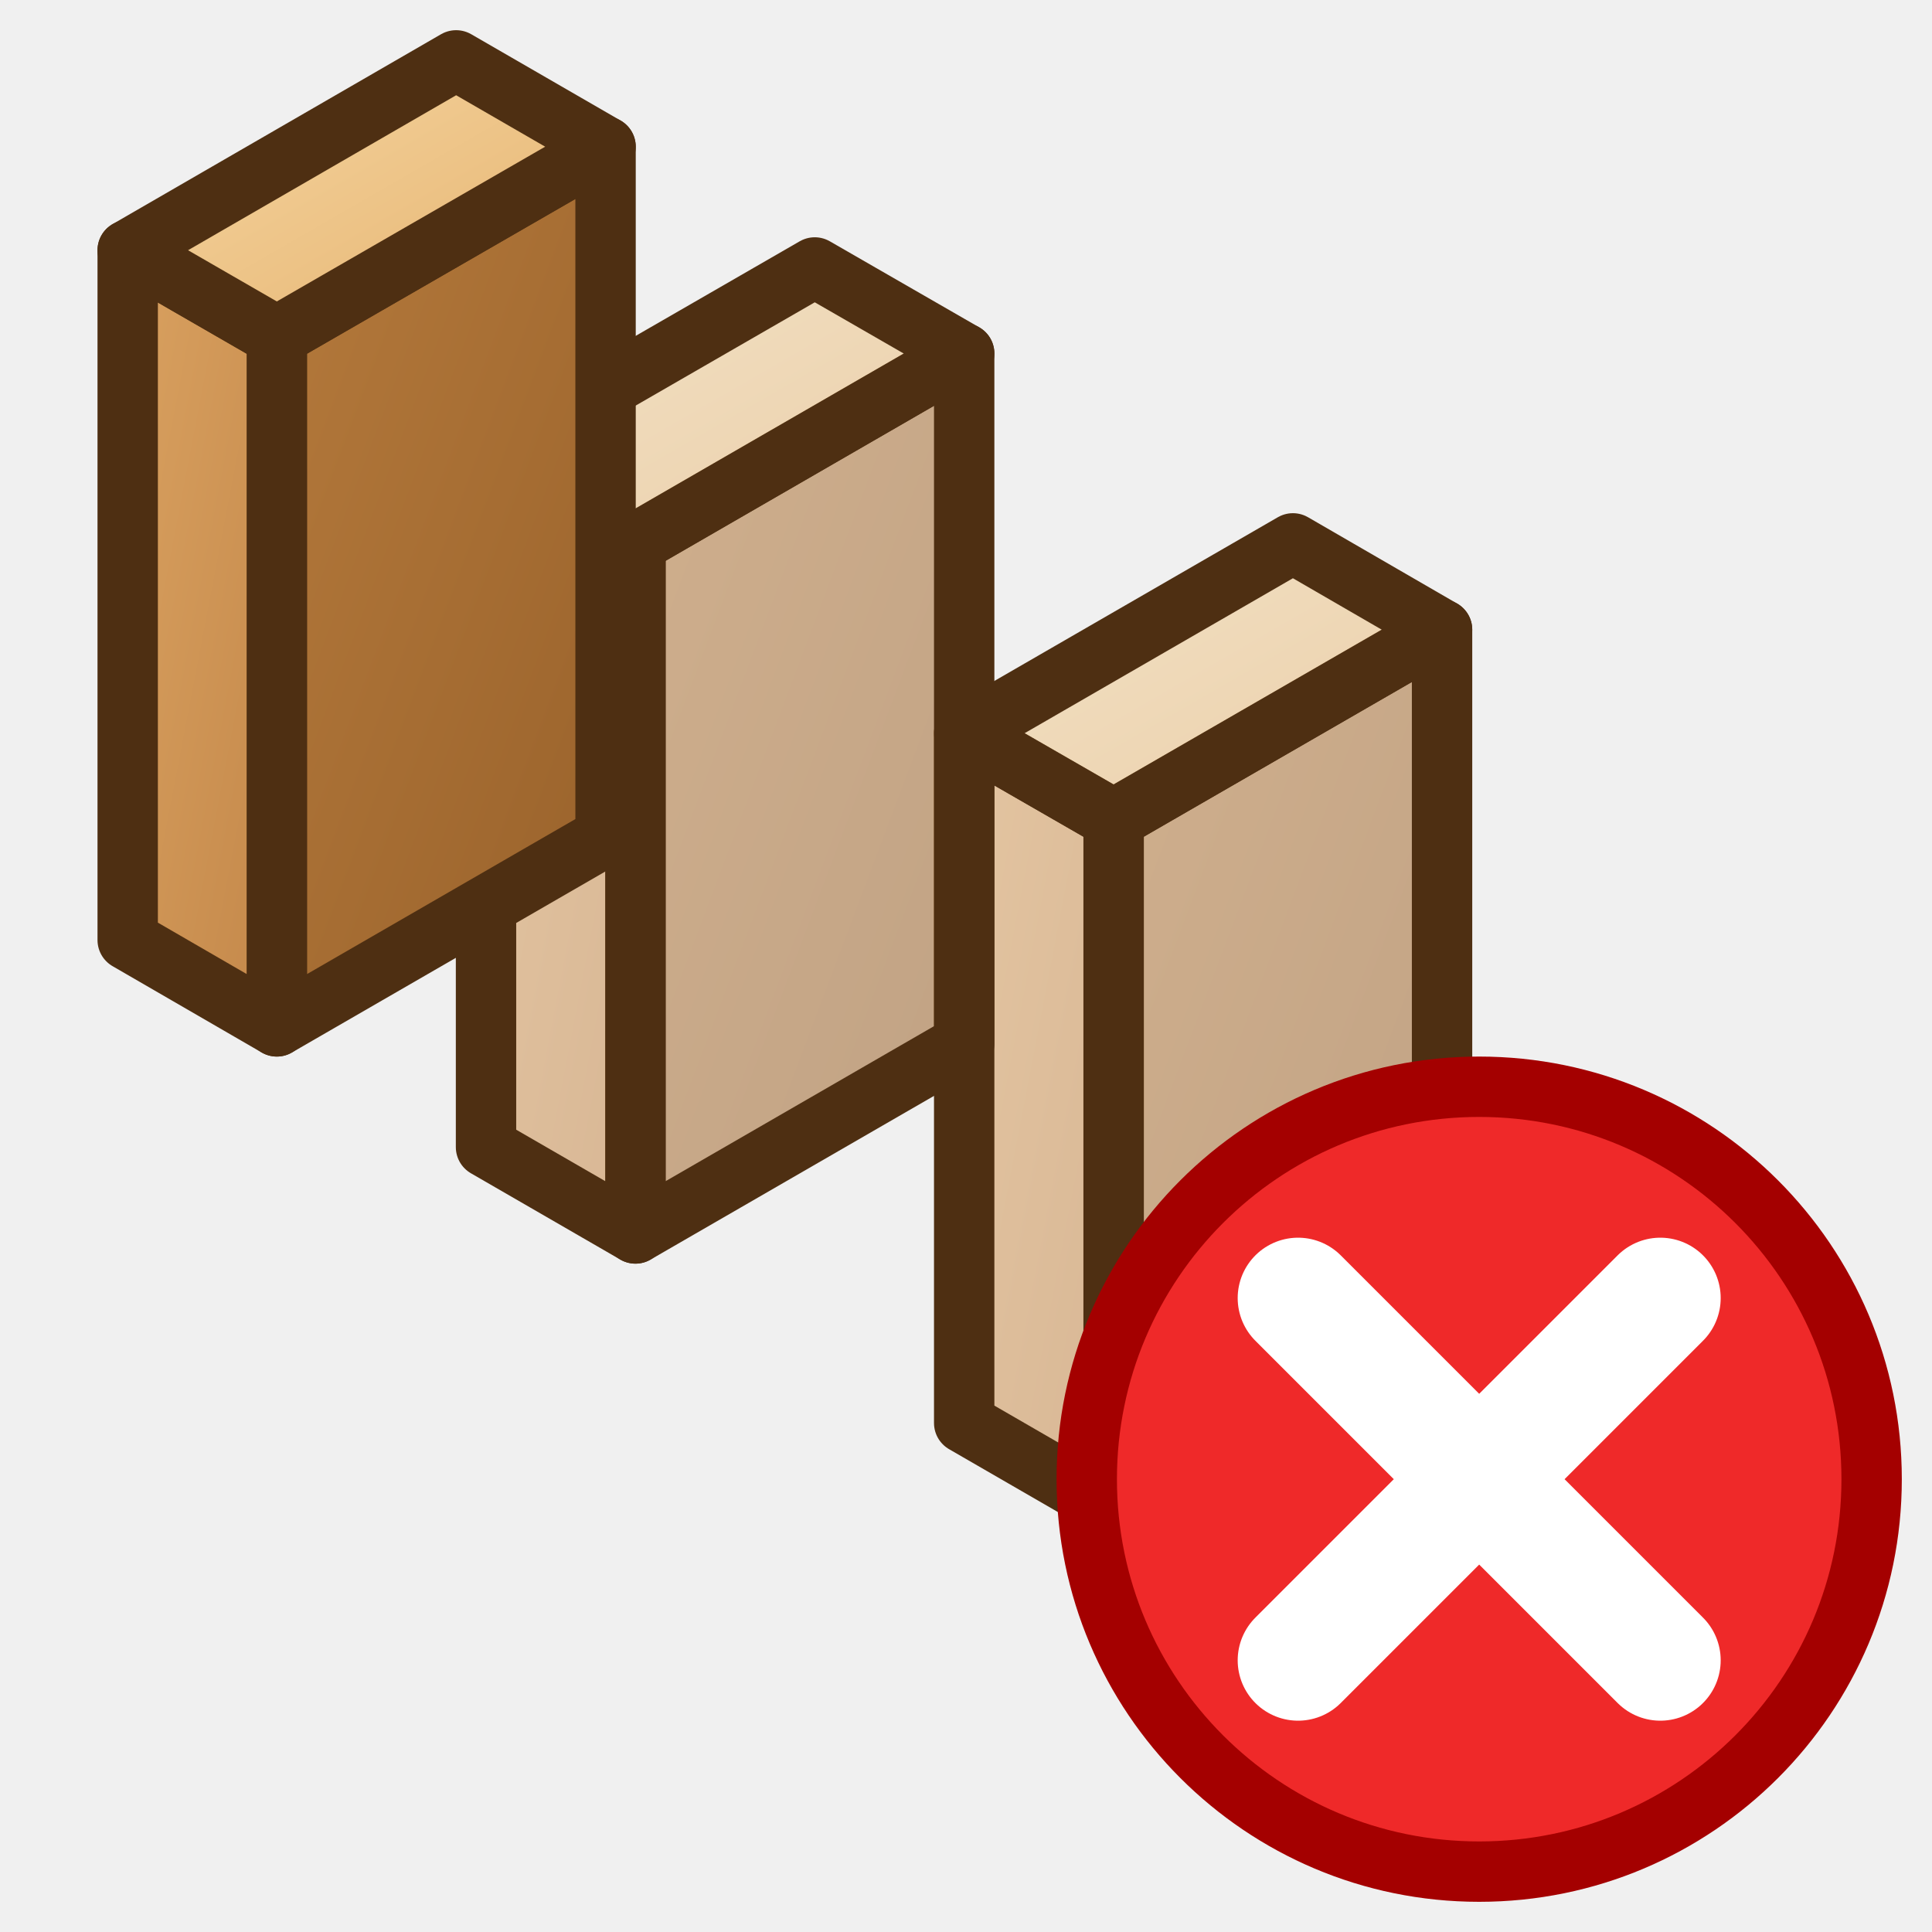
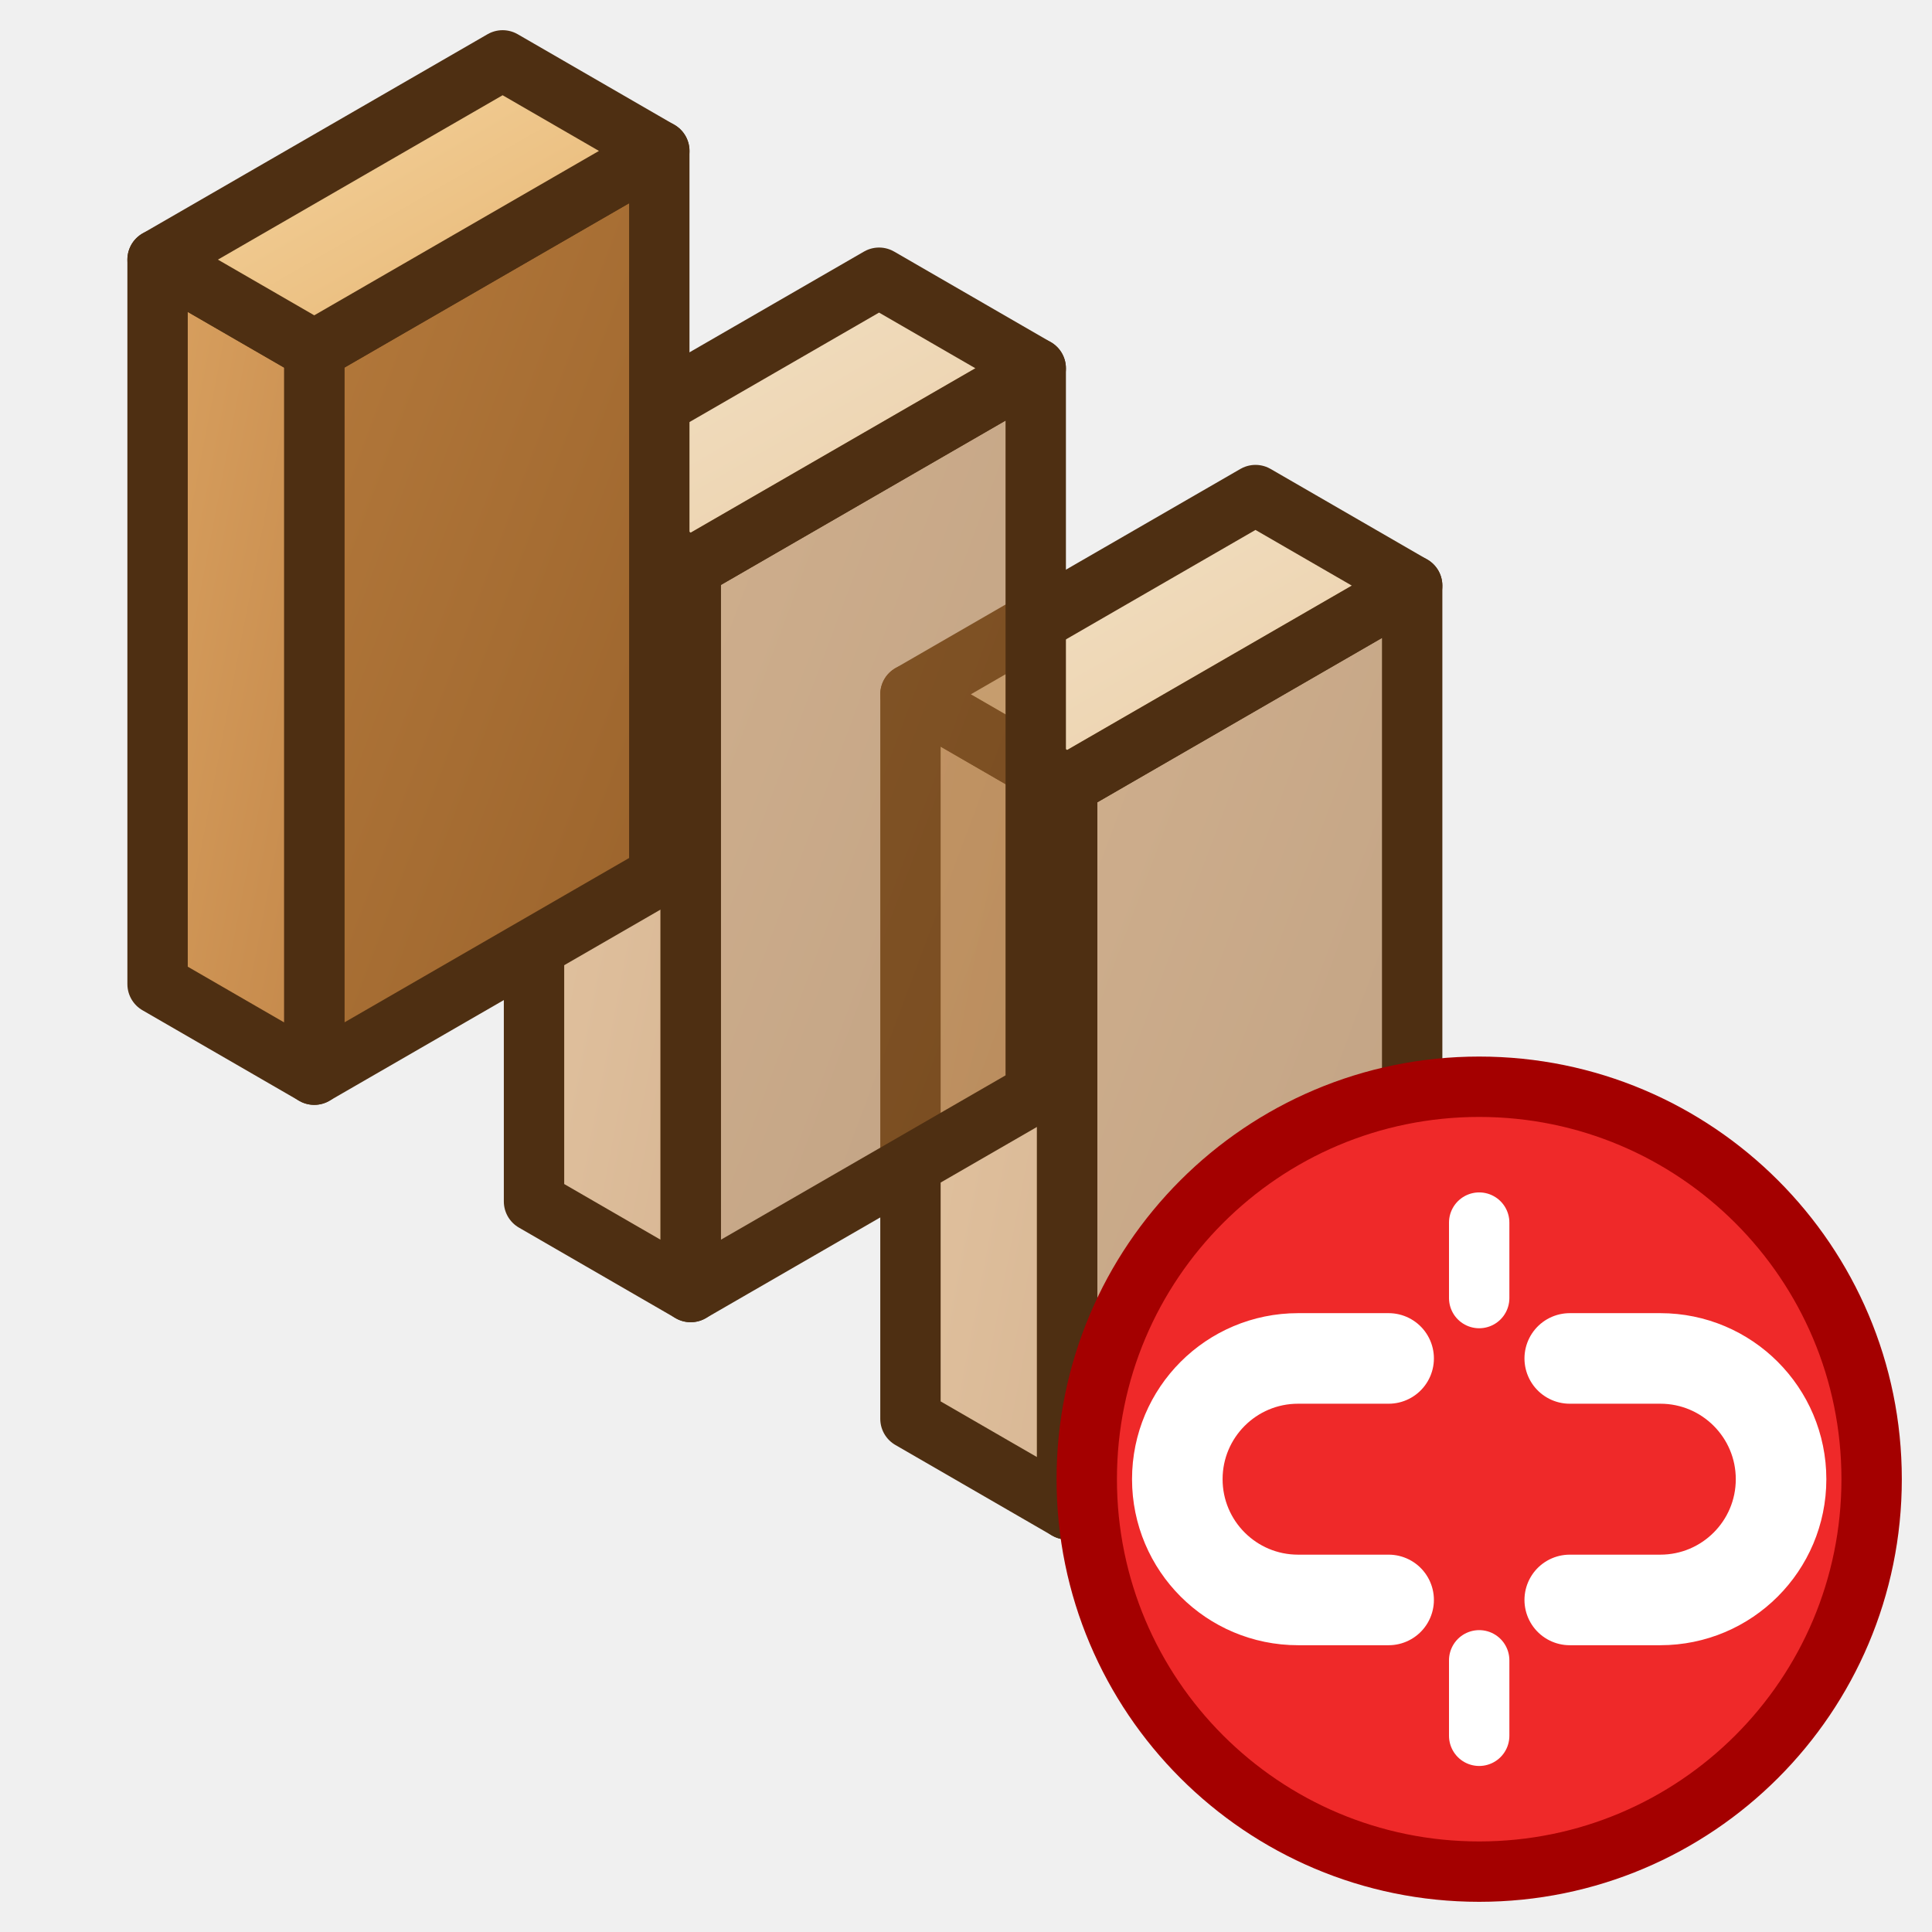
<svg xmlns="http://www.w3.org/2000/svg" width="64" height="64" viewBox="0 0 64 64">
  <defs>
    <linearGradient id="chene-z" x1="0" y1="0" x2="1" y2="1">
      <stop offset="0" stop-color="#f6d7a3" />
      <stop offset="1" stop-color="#e5b26e" />
    </linearGradient>
    <linearGradient id="chene-y" x1="0" y1="0" x2="1" y2="1">
      <stop offset="0" stop-color="#d9a160" />
      <stop offset="1" stop-color="#c4884a" />
    </linearGradient>
    <linearGradient id="chene-x" x1="0" y1="0" x2="1" y2="1">
      <stop offset="0" stop-color="#b57a3c" />
      <stop offset="1" stop-color="#99622b" />
    </linearGradient>
  </defs>
-   <polygon points="47.77,43.71 36.89,50.00 36.89,27.14 47.77,20.86" fill="url(#chene-x)" fill-opacity="0.55" stroke="#4e2f12" stroke-width="2" stroke-linejoin="round" />
-   <polygon points="31.94,47.14 31.94,24.29 36.89,27.14 36.89,50.00" fill="url(#chene-y)" fill-opacity="0.55" stroke="#4e2f12" stroke-width="2" stroke-linejoin="round" />
-   <polygon points="31.94,24.29 42.83,18.00 47.77,20.86 36.89,27.14" fill="url(#chene-z)" fill-opacity="0.55" stroke="#4e2f12" stroke-width="2" stroke-linejoin="round" />
-   <polygon points="31.94,34.57 21.05,40.86 21.05,18.00 31.94,11.71" fill="url(#chene-x)" fill-opacity="0.55" stroke="#4e2f12" stroke-width="2" stroke-linejoin="round" />
-   <polygon points="16.10,38.00 16.10,15.14 21.05,18.00 21.05,40.86" fill="url(#chene-y)" fill-opacity="0.55" stroke="#4e2f12" stroke-width="2" stroke-linejoin="round" />
-   <polygon points="16.10,15.14 26.99,8.86 31.94,11.71 21.05,18.00" fill="url(#chene-z)" fill-opacity="0.55" stroke="#4e2f12" stroke-width="2" stroke-linejoin="round" />
-   <polygon points="20.06,27.71 9.17,34.00 9.17,11.14 20.06,4.86" fill="url(#chene-x)" stroke="#4e2f12" stroke-width="2" stroke-linejoin="round" />
-   <polygon points="4.23,31.14 4.23,8.29 9.17,11.14 9.17,34.00" fill="url(#chene-y)" stroke="#4e2f12" stroke-width="2" stroke-linejoin="round" />
-   <polygon points="4.23,8.29 15.11,2.00 20.06,4.86 9.17,11.14" fill="url(#chene-z)" stroke="#4e2f12" stroke-width="2" stroke-linejoin="round" />
+   <polygon points="46.78,43.40 35.35,50.00 35.35,26.00 46.78,19.40" fill="url(#chene-x)" fill-opacity="0.55" stroke="#4e2f12" stroke-width="2" stroke-linejoin="round" />
+   <polygon points="30.16,47.00 30.16,23.00 35.35,26.00 35.35,50.00" fill="url(#chene-y)" fill-opacity="0.55" stroke="#4e2f12" stroke-width="2" stroke-linejoin="round" />
+   <polygon points="30.16,23.00 41.59,16.40 46.78,19.40 35.35,26.00" fill="url(#chene-z)" fill-opacity="0.55" stroke="#4e2f12" stroke-width="2" stroke-linejoin="round" />
+   <polygon points="34.31,36.20 22.88,42.80 22.88,18.80 34.31,12.20" fill="url(#chene-x)" fill-opacity="0.55" stroke="#4e2f12" stroke-width="2" stroke-linejoin="round" />
+   <polygon points="17.69,39.80 17.69,15.80 22.88,18.80 22.88,42.80" fill="url(#chene-y)" fill-opacity="0.55" stroke="#4e2f12" stroke-width="2" stroke-linejoin="round" />
+   <polygon points="17.69,15.80 29.12,9.20 34.31,12.20 22.88,18.80" fill="url(#chene-z)" fill-opacity="0.55" stroke="#4e2f12" stroke-width="2" stroke-linejoin="round" />
+   <polygon points="21.84,29.00 10.41,35.60 10.41,11.60 21.84,5.00" fill="url(#chene-x)" stroke="#4e2f12" stroke-width="2" stroke-linejoin="round" />
+   <polygon points="5.22,32.60 5.22,8.60 10.41,11.60 10.41,35.60" fill="url(#chene-y)" stroke="#4e2f12" stroke-width="2" stroke-linejoin="round" />
+   <polygon points="5.22,8.60 16.65,2.00 21.84,5.00 10.41,11.60" fill="url(#chene-z)" stroke="#4e2f12" stroke-width="2" stroke-linejoin="round" />
  <circle cx="49" cy="49" r="13" fill="#ef2929" stroke="#a40000" stroke-width="2" />
-   <path d="M43,43 L55,55 M55,43 L43,55" fill="none" stroke="#ffffff" stroke-width="4" stroke-linecap="round" stroke-linejoin="round" />
+   <path d="M46,45 h-3 a4,4 0 0 0 0,8 h3 M52,45 h3 a4,4 0 0 1 0,8 h-3" fill="none" stroke="#ffffff" stroke-width="3" stroke-linecap="round" stroke-linejoin="round" />
+   <path d="M49,40.5 v2.5 M49,55 v2.5" fill="none" stroke="#ffffff" stroke-width="2" stroke-linecap="round" />
</svg>
